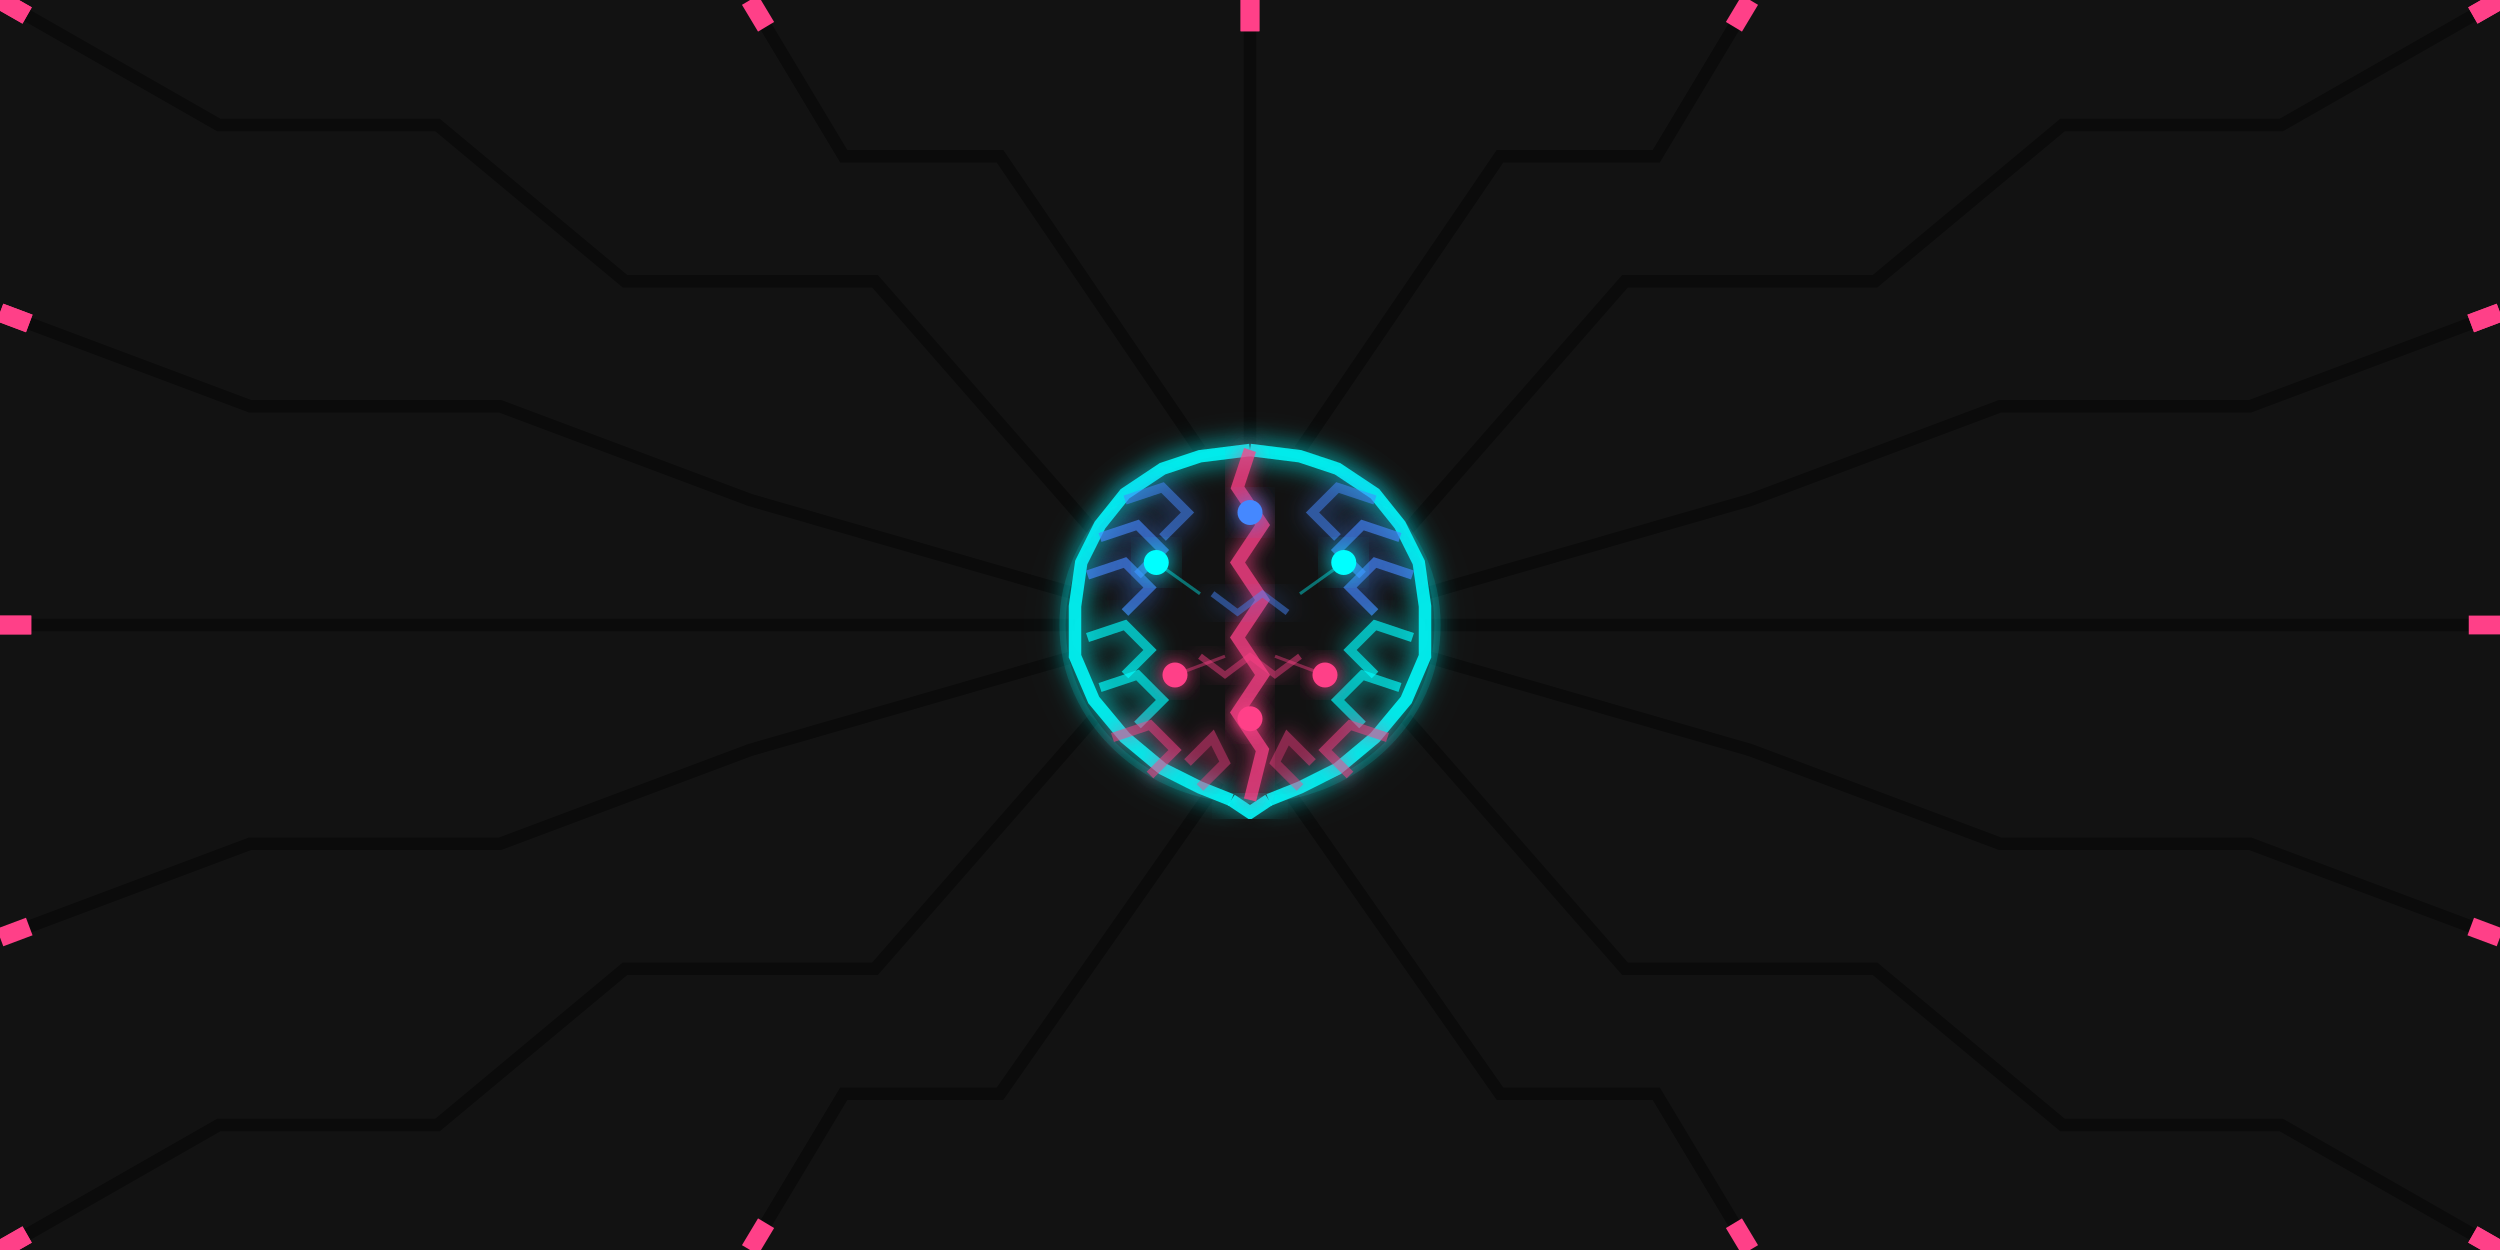
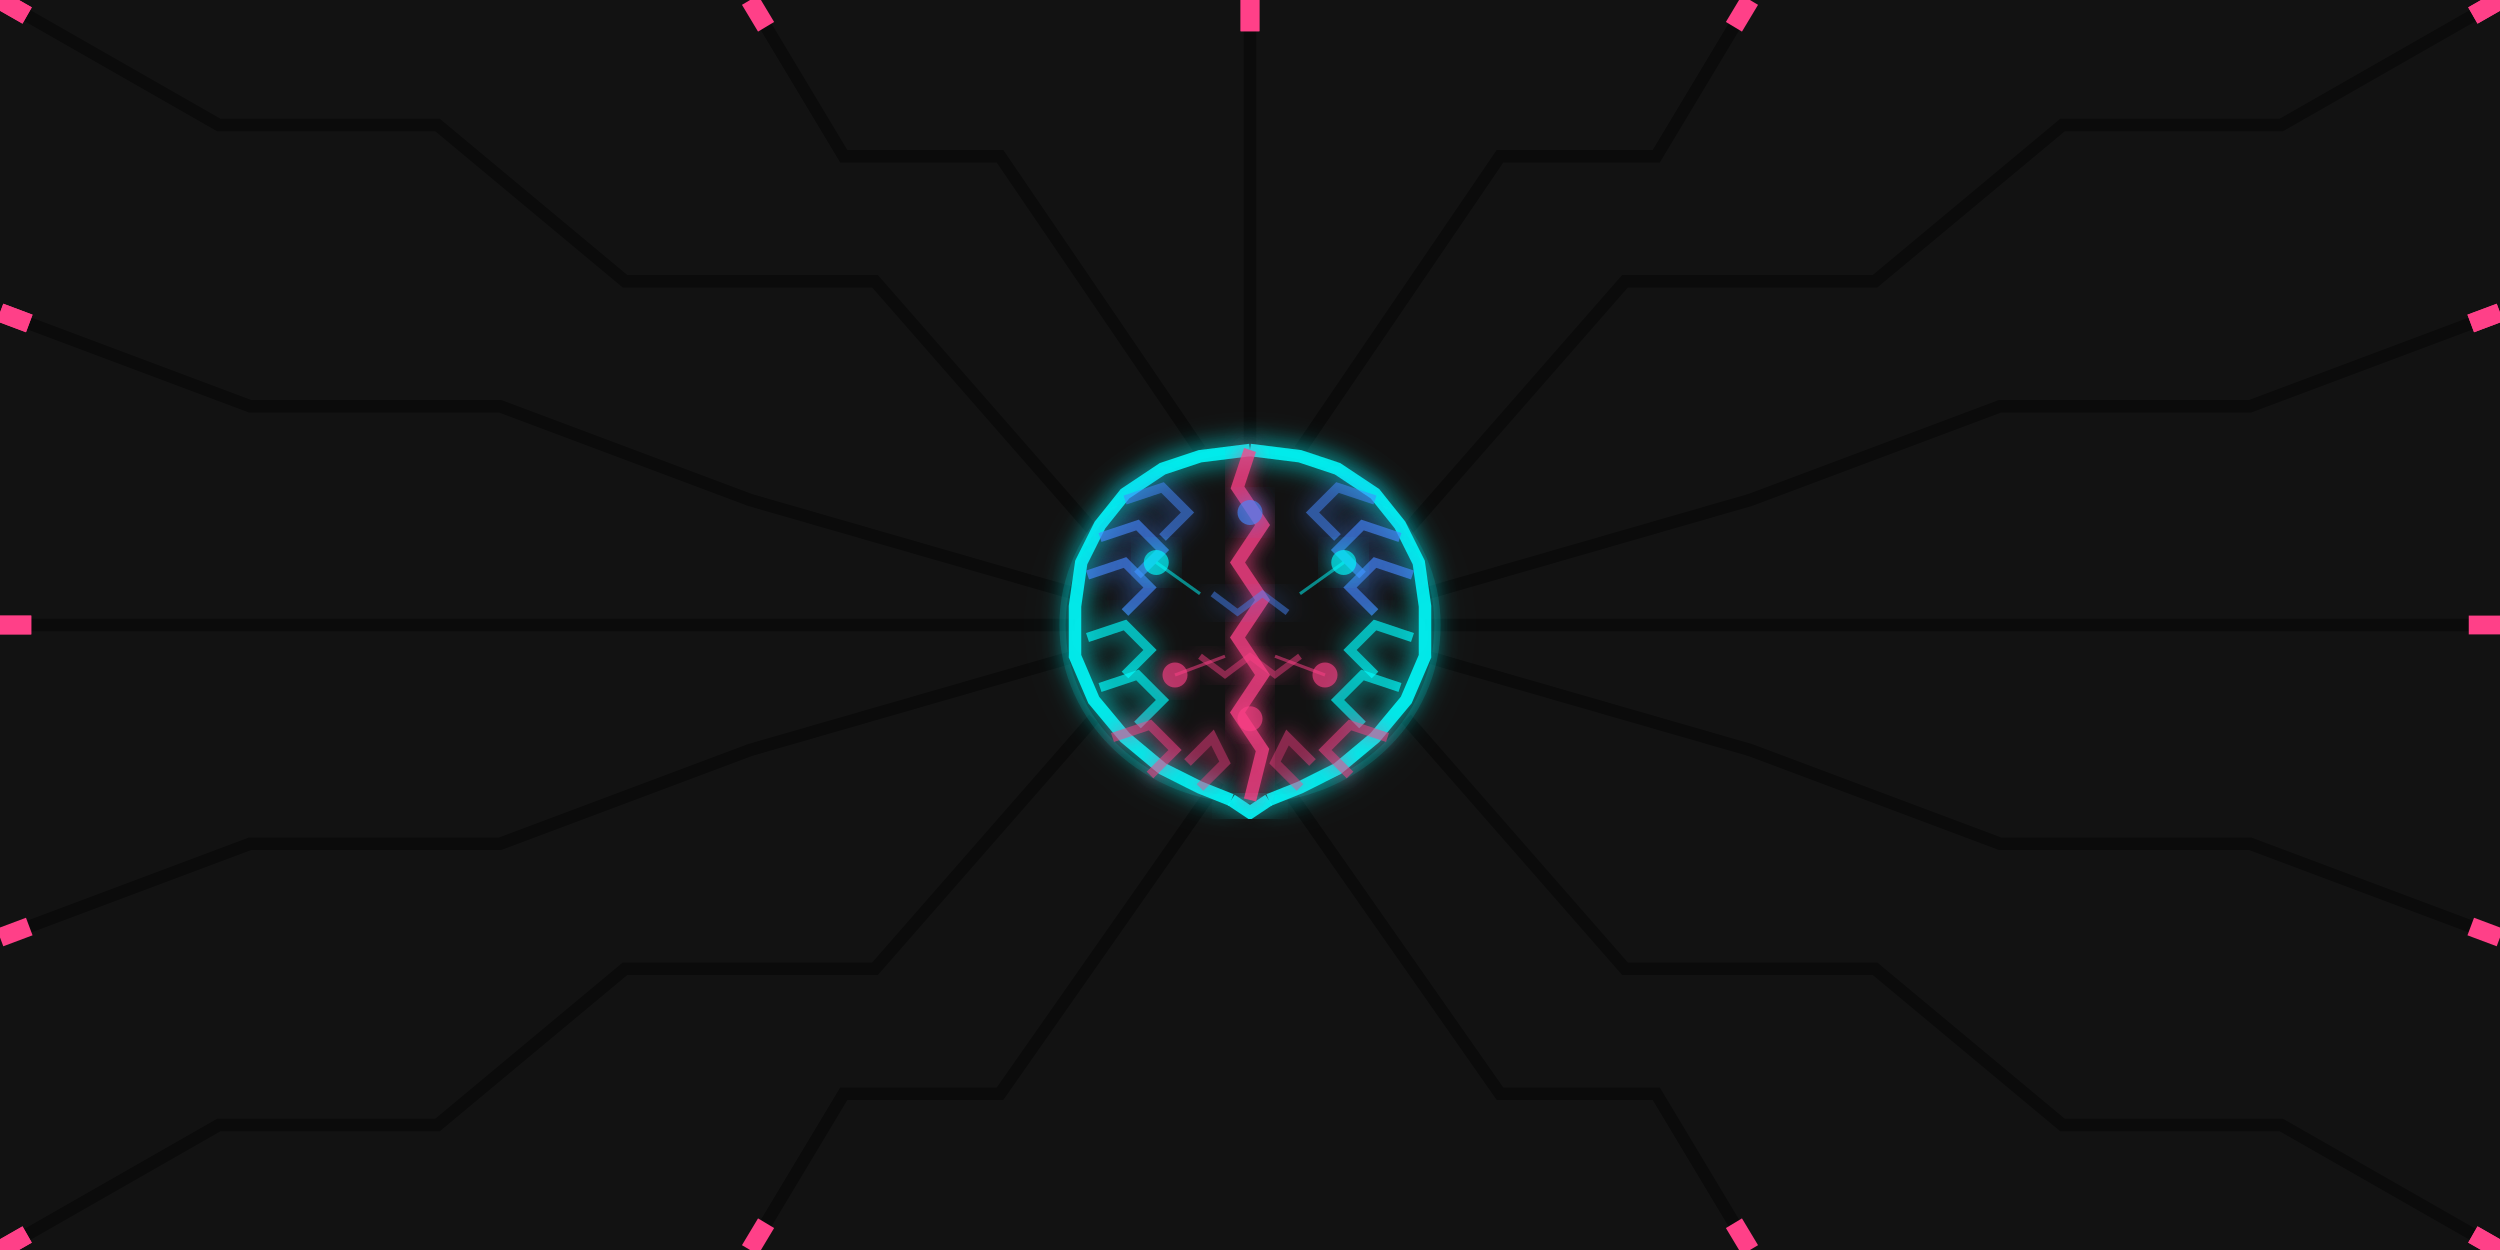
- <svg xmlns="http://www.w3.org/2000/svg" viewBox="0 0 400 200">
+ <svg xmlns="http://www.w3.org/2000/svg" viewBox="0 0 400 200" preserveAspectRatio="xMidYMid slice">
  <defs>
    <filter id="glow-gold" x="-100%" y="-100%" width="300%" height="300%">
      <feGaussianBlur stdDeviation="3" result="coloredBlur" />
      <feMerge>
        <feMergeNode in="coloredBlur" />
        <feMergeNode in="coloredBlur" />
        <feMergeNode in="SourceGraphic" />
      </feMerge>
    </filter>
    <linearGradient id="pink-to-blue-h" x1="0%" y1="0%" x2="100%" y2="0%">
      <stop offset="60%" stop-color="#ff4088" />
      <stop offset="75%" stop-color="#ffdd00" />
      <stop offset="90%" stop-color="#ffff88" />
      <stop offset="100%" stop-color="#ffff88" stop-opacity="0" />
    </linearGradient>
    <linearGradient id="blue-to-pink-h" x1="0%" y1="0%" x2="100%" y2="0%">
      <stop offset="0%" stop-color="#ffff88" stop-opacity="0" />
      <stop offset="10%" stop-color="#ffff88" />
      <stop offset="25%" stop-color="#ffdd00" />
      <stop offset="40%" stop-color="#ff4088" />
    </linearGradient>
    <linearGradient id="pink-to-blue-v-down" x1="0%" y1="0%" x2="0%" y2="100%">
      <stop offset="60%" stop-color="#ff4088" />
      <stop offset="75%" stop-color="#ffdd00" />
      <stop offset="90%" stop-color="#ffff88" />
      <stop offset="100%" stop-color="#ffff88" stop-opacity="0" />
    </linearGradient>
    <linearGradient id="pink-to-blue-v-up" x1="0%" y1="100%" x2="0%" y2="0%">
      <stop offset="60%" stop-color="#ff4088" />
      <stop offset="75%" stop-color="#ffdd00" />
      <stop offset="90%" stop-color="#ffff88" />
      <stop offset="100%" stop-color="#ffff88" stop-opacity="0" />
    </linearGradient>
  </defs>
  <style>
    .line-path {
      stroke-dasharray: 5 500;
      stroke-dashoffset: 505;
-       animation: dash-line 5.5s linear infinite;
+       animation: dash-line 5.5s linear infinite backwards;
      /* Kein Filter mehr - verbessert Performance erheblich */
    }
    .line-path[data-animation-duration="8"] { animation-duration: 8s; }
    .line-path[data-animation-duration="11"] { animation-duration: 11s; }
    .line-path[data-animation-duration="13"] { animation-duration: 13s; }
    .line-path[data-animation-duration="16"] { animation-duration: 16.5s; }
    .line-path[data-animation-duration="19"] { animation-duration: 19s; }
    .line-path[data-animation-duration="22"] { animation-duration: 22s; }
    .line-path[data-animation-duration="25"] { animation-duration: 25s; }
    .line-path[data-animation-duration="27"] { animation-duration: 27.5s; }
    .line-path[data-animation-duration="30"] { animation-duration: 30s; }

+     /* Animation delays for staggered starts */
+     .line-path[data-delay="0.25"] { animation-delay: 0.25s; }
+     .line-path[data-delay="0.3"] { animation-delay: 0.3s; }
+     .line-path[data-delay="0.5"] { animation-delay: 0.5s; }
+     .line-path[data-delay="0.75"] { animation-delay: 0.75s; }
+     .line-path[data-delay="0.8"] { animation-delay: 0.8s; }
+     .line-path[data-delay="1"] { animation-delay: 1s; }
+     .line-path[data-delay="1.25"] { animation-delay: 1.25s; }
+     .line-path[data-delay="1.3"] { animation-delay: 1.3s; }
+     .line-path[data-delay="1.5"] { animation-delay: 1.5s; }
+     .line-path[data-delay="1.75"] { animation-delay: 1.75s; }
+     .line-path[data-delay="1.8"] { animation-delay: 1.8s; }
+     .line-path[data-delay="2"] { animation-delay: 2s; }
+     .line-path[data-delay="2.25"] { animation-delay: 2.25s; }
+     .line-path[data-delay="2.3"] { animation-delay: 2.3s; }
+     .line-path[data-delay="2.75"] { animation-delay: 2.75s; }
+     .line-path[data-delay="3.25"] { animation-delay: 3.25s; }
+     .line-path[data-delay="3.5"] { animation-delay: 3.5s; }
+     .line-path[data-delay="3.75"] { animation-delay: 3.75s; }
+     .line-path[data-delay="4"] { animation-delay: 4s; }
+     .line-path[data-delay="4.25"] { animation-delay: 4.25s; }
+     .line-path[data-delay="4.5"] { animation-delay: 4.5s; }
+     .line-path[data-delay="4.75"] { animation-delay: 4.75s; }
+ 
    @keyframes dash-line {
-       from { stroke-dashoffset: 505; }
-       to { stroke-dashoffset: 0; }
+       0% { stroke-dashoffset: 505; opacity: 0; }
+       0.5% { opacity: 1; }
+       100% { stroke-dashoffset: 0; opacity: 1; }
    }
  </style>
  <rect width="400" height="400" fill="#121212" />
  <polyline points="0,0 35,20 70,20 100,45 140,45 175,85" fill="none" stroke="currentColor" stroke-width="2" opacity="0.4" />
  <polyline points="400,0 365,20 330,20 300,45 260,45 225,85" fill="none" stroke="currentColor" stroke-width="2" opacity="0.4" />
  <polyline points="0,200 35,180 70,180 100,155 140,155 175,115" fill="none" stroke="currentColor" stroke-width="2" opacity="0.4" />
  <polyline points="400,200 365,180 330,180 300,155 260,155 225,115" fill="none" stroke="currentColor" stroke-width="2" opacity="0.4" />
  <polyline points="120,0 135,25 160,25 192,72" fill="none" stroke="currentColor" stroke-width="2" opacity="0.4" />
  <polyline points="280,0 265,25 240,25 208,72" fill="none" stroke="currentColor" stroke-width="2" opacity="0.4" />
  <polyline points="120,200 135,175 160,175 195,125" fill="none" stroke="currentColor" stroke-width="2" opacity="0.4" />
  <polyline points="280,200 265,175 240,175 205,125" fill="none" stroke="currentColor" stroke-width="2" opacity="0.4" />
  <polyline points="0,50 40,65 80,65 120,80 172,95" fill="none" stroke="currentColor" stroke-width="2" opacity="0.4" />
  <polyline points="0,150 40,135 80,135 120,120 172,105" fill="none" stroke="currentColor" stroke-width="2" opacity="0.4" />
  <polyline points="400,50 360,65 320,65 280,80 228,95" fill="none" stroke="currentColor" stroke-width="2" opacity="0.4" />
  <polyline points="400,150 360,135 320,135 280,120 228,105" fill="none" stroke="currentColor" stroke-width="2" opacity="0.4" />
  <polyline points="0,100 50,100 100,100 150,100 172,100" fill="none" stroke="currentColor" stroke-width="2" opacity="0.4" />
  <polyline points="400,100 350,100 300,100 250,100 228,100" fill="none" stroke="currentColor" stroke-width="2" opacity="0.4" />
  <polyline points="200,0 200,30 200,50 200,72" fill="none" stroke="currentColor" stroke-width="2" opacity="0.4" />
  <path class="line-path" d="M0,0 L35,20 L70,20 L100,45 L140,45 L175,85 L185,78 L192,72 L200,72 L208,72 L218,78 L228,95 L228,105 L225,115" fill="none" stroke="url(#pink-to-blue-h)" stroke-width="3" data-animation-duration="27" />
-   <path class="line-path" d="M400,0 L365,20 L330,20 L300,45 L260,45 L225,85 L215,78 L208,72 L200,72 L192,72 L182,78 L172,95 L172,105 L175,115" fill="none" stroke="url(#blue-to-pink-h)" stroke-width="3" data-animation-duration="11" />
-   <path class="line-path" d="M0,200 L35,180 L70,180 L100,155 L140,155 L175,115 L185,122 L195,125 L200,125 L205,125 L215,122 L225,115 L228,105 L228,95" fill="none" stroke="url(#pink-to-blue-h)" stroke-width="3" data-animation-duration="22" />
-   <path class="line-path" d="M400,200 L365,180 L330,180 L300,155 L260,155 L225,115 L215,122 L205,125 L200,125 L195,125 L185,122 L175,115 L172,105 L172,95" fill="none" stroke="url(#blue-to-pink-h)" stroke-width="3" />
-   <path class="line-path" d="M120,0 L135,25 L160,25 L192,72 L200,72 L208,72 L218,78 L225,85 L228,95 L228,105 L225,115" fill="none" stroke="url(#pink-to-blue-v-down)" stroke-width="3" />
-   <path class="line-path" d="M280,0 L265,25 L240,25 L208,72 L200,72 L192,72 L182,78 L175,85 L172,95 L172,105 L175,115" fill="none" stroke="url(#pink-to-blue-v-down)" stroke-width="3" data-animation-duration="27" />
-   <path class="line-path" d="M120,200 L135,175 L160,175 L195,125 L200,125 L205,125 L215,122 L225,115 L228,105 L228,95 L225,85" fill="none" stroke="url(#pink-to-blue-v-up)" stroke-width="3" data-animation-duration="16" />
-   <path class="line-path" d="M280,200 L265,175 L240,175 L205,125 L200,125 L195,125 L185,122 L175,115 L172,105 L172,95 L175,85" fill="none" stroke="url(#pink-to-blue-v-up)" stroke-width="3" data-animation-duration="22" />
-   <path class="line-path" d="M0,50 L40,65 L80,65 L120,80 L172,95 L172,105 L175,115 L185,122 L195,125 L205,125 L215,122 L225,115" fill="none" stroke="url(#pink-to-blue-h)" stroke-width="3" data-animation-duration="11" />
-   <path class="line-path" d="M0,150 L40,135 L80,135 L120,120 L172,105 L172,95 L175,85 L182,78 L192,72 L200,72 L208,72 L218,78" fill="none" stroke="url(#pink-to-blue-h)" stroke-width="3" data-animation-duration="16" />
-   <path class="line-path" d="M400,50 L360,65 L320,65 L280,80 L228,95 L228,105 L225,115 L215,122 L205,125 L195,125 L185,122 L175,115" fill="none" stroke="url(#blue-to-pink-h)" stroke-width="3" data-animation-duration="27" />
-   <path class="line-path" d="M400,150 L360,135 L320,135 L280,120 L228,105 L228,95 L225,85 L218,78 L208,72 L200,72 L192,72 L182,78" fill="none" stroke="url(#blue-to-pink-h)" stroke-width="3" data-animation-duration="11" />
-   <path class="line-path" d="M0,100 L50,100 L100,100 L150,100 L172,100 L175,115 L185,122 L195,125 L205,125 L215,122 L225,115 L228,105" fill="none" stroke="url(#pink-to-blue-h)" stroke-width="3" data-animation-duration="16" />
-   <path class="line-path" d="M400,100 L350,100 L300,100 L250,100 L228,100 L225,115 L215,122 L205,125 L195,125 L185,122 L175,115 L172,105" fill="none" stroke="url(#blue-to-pink-h)" stroke-width="3" data-animation-duration="22" />
-   <path class="line-path" d="M200,0 L200,30 L200,50 L200,72 L208,72 L218,78 L225,85 L228,95 L228,105 L225,115 L215,122" fill="none" stroke="url(#pink-to-blue-v-down)" stroke-width="3" data-animation-duration="27" />
-   <path class="line-path" d="M0,0 L35,20 L70,20 L100,45 L140,45 L175,85 L185,78 L192,72 L200,72 L208,72 L218,78 L228,95 L228,105 L225,115" fill="none" stroke="url(#pink-to-blue-h)" stroke-width="3" data-animation-duration="16" />
-   <path class="line-path" d="M400,0 L365,20 L330,20 L300,45 L260,45 L225,85 L215,78 L208,72 L200,72 L192,72 L182,78 L172,95 L172,105 L175,115" fill="none" stroke="url(#blue-to-pink-h)" stroke-width="3" data-animation-duration="19" />
-   <path class="line-path" d="M0,200 L35,180 L70,180 L100,155 L140,155 L175,115 L185,122 L195,125 L200,125 L205,125 L215,122 L225,115 L228,105 L228,95" fill="none" stroke="url(#pink-to-blue-h)" stroke-width="3" data-animation-duration="13" />
-   <path class="line-path" d="M400,200 L365,180 L330,180 L300,155 L260,155 L225,115 L215,122 L205,125 L200,125 L195,125 L185,122 L175,115 L172,105 L172,95" fill="none" stroke="url(#blue-to-pink-h)" stroke-width="3" data-animation-duration="11" />
-   <path class="line-path" d="M0,50 L40,65 L80,65 L120,80 L172,95 L172,105 L175,115 L185,122 L195,125 L205,125 L215,122 L225,115" fill="none" stroke="url(#pink-to-blue-h)" stroke-width="3" data-animation-duration="22" />
-   <path class="line-path" d="M400,50 L360,65 L320,65 L280,80 L228,95 L228,105 L225,115 L215,122 L205,125 L195,125 L185,122 L175,115" fill="none" stroke="url(#blue-to-pink-h)" stroke-width="3" data-animation-duration="16" />
-   <path class="line-path" d="M0,100 L50,100 L100,100 L150,100 L172,100 L175,115 L185,122 L195,125 L205,125 L215,122 L225,115 L228,105" fill="none" stroke="url(#pink-to-blue-h)" stroke-width="3" data-animation-duration="25" />
-   <path class="line-path" d="M200,0 L200,30 L200,50 L200,72 L208,72 L218,78 L225,85 L228,95 L228,105 L225,115 L215,122" fill="none" stroke="url(#pink-to-blue-v-down)" stroke-width="3" data-animation-duration="16" />
+   <path class="line-path" d="M400,0 L365,20 L330,20 L300,45 L260,45 L225,85 L215,78 L208,72 L200,72 L192,72 L182,78 L172,95 L172,105 L175,115" fill="none" stroke="url(#blue-to-pink-h)" stroke-width="3" data-animation-duration="11" data-delay="0.5" />
+   <path class="line-path" d="M0,200 L35,180 L70,180 L100,155 L140,155 L175,115 L185,122 L195,125 L200,125 L205,125 L215,122 L225,115 L228,105 L228,95" fill="none" stroke="url(#pink-to-blue-h)" stroke-width="3" data-animation-duration="22" data-delay="1" />
+   <path class="line-path" d="M400,200 L365,180 L330,180 L300,155 L260,155 L225,115 L215,122 L205,125 L200,125 L195,125 L185,122 L175,115 L172,105 L172,95" fill="none" stroke="url(#blue-to-pink-h)" stroke-width="3" data-delay="1.5" />
+   <path class="line-path" d="M120,0 L135,25 L160,25 L192,72 L200,72 L208,72 L218,78 L225,85 L228,95 L228,105 L225,115" fill="none" stroke="url(#pink-to-blue-v-down)" stroke-width="3" data-delay="2" />
+   <path class="line-path" d="M280,0 L265,25 L240,25 L208,72 L200,72 L192,72 L182,78 L175,85 L172,95 L172,105 L175,115" fill="none" stroke="url(#pink-to-blue-v-down)" stroke-width="3" data-animation-duration="27" data-delay="0.25" />
+   <path class="line-path" d="M120,200 L135,175 L160,175 L195,125 L200,125 L205,125 L215,122 L225,115 L228,105 L228,95 L225,85" fill="none" stroke="url(#pink-to-blue-v-up)" stroke-width="3" data-animation-duration="16" data-delay="0.75" />
+   <path class="line-path" d="M280,200 L265,175 L240,175 L205,125 L200,125 L195,125 L185,122 L175,115 L172,105 L172,95 L175,85" fill="none" stroke="url(#pink-to-blue-v-up)" stroke-width="3" data-animation-duration="22" data-delay="1.25" />
+   <path class="line-path" d="M0,50 L40,65 L80,65 L120,80 L172,95 L172,105 L175,115 L185,122 L195,125 L205,125 L215,122 L225,115" fill="none" stroke="url(#pink-to-blue-h)" stroke-width="3" data-animation-duration="11" data-delay="1.75" />
+   <path class="line-path" d="M0,150 L40,135 L80,135 L120,120 L172,105 L172,95 L175,85 L182,78 L192,72 L200,72 L208,72 L218,78" fill="none" stroke="url(#pink-to-blue-h)" stroke-width="3" data-animation-duration="16" data-delay="2.25" />
+   <path class="line-path" d="M400,50 L360,65 L320,65 L280,80 L228,95 L228,105 L225,115 L215,122 L205,125 L195,125 L185,122 L175,115" fill="none" stroke="url(#blue-to-pink-h)" stroke-width="3" data-animation-duration="27" data-delay="2.75" />
+   <path class="line-path" d="M400,150 L360,135 L320,135 L280,120 L228,105 L228,95 L225,85 L218,78 L208,72 L200,72 L192,72 L182,78" fill="none" stroke="url(#blue-to-pink-h)" stroke-width="3" data-animation-duration="11" data-delay="3.25" />
+   <path class="line-path" d="M0,100 L50,100 L100,100 L150,100 L172,100 L175,115 L185,122 L195,125 L205,125 L215,122 L225,115 L228,105" fill="none" stroke="url(#pink-to-blue-h)" stroke-width="3" data-animation-duration="16" data-delay="3.5" />
+   <path class="line-path" d="M400,100 L350,100 L300,100 L250,100 L228,100 L225,115 L215,122 L205,125 L195,125 L185,122 L175,115 L172,105" fill="none" stroke="url(#blue-to-pink-h)" stroke-width="3" data-animation-duration="22" data-delay="3.75" />
+   <path class="line-path" d="M200,0 L200,30 L200,50 L200,72 L208,72 L218,78 L225,85 L228,95 L228,105 L225,115 L215,122" fill="none" stroke="url(#pink-to-blue-v-down)" stroke-width="3" data-animation-duration="27" data-delay="4" />
+   <path class="line-path" d="M0,0 L35,20 L70,20 L100,45 L140,45 L175,85 L185,78 L192,72 L200,72 L208,72 L218,78 L228,95 L228,105 L225,115" fill="none" stroke="url(#pink-to-blue-h)" stroke-width="3" data-animation-duration="16" data-delay="4.25" />
+   <path class="line-path" d="M400,0 L365,20 L330,20 L300,45 L260,45 L225,85 L215,78 L208,72 L200,72 L192,72 L182,78 L172,95 L172,105 L175,115" fill="none" stroke="url(#blue-to-pink-h)" stroke-width="3" data-animation-duration="19" data-delay="4.5" />
+   <path class="line-path" d="M0,200 L35,180 L70,180 L100,155 L140,155 L175,115 L185,122 L195,125 L200,125 L205,125 L215,122 L225,115 L228,105 L228,95" fill="none" stroke="url(#pink-to-blue-h)" stroke-width="3" data-animation-duration="13" data-delay="4.75" />
+   <path class="line-path" d="M400,200 L365,180 L330,180 L300,155 L260,155 L225,115 L215,122 L205,125 L200,125 L195,125 L185,122 L175,115 L172,105 L172,95" fill="none" stroke="url(#blue-to-pink-h)" stroke-width="3" data-animation-duration="11" data-delay="0.3" />
+   <path class="line-path" d="M0,50 L40,65 L80,65 L120,80 L172,95 L172,105 L175,115 L185,122 L195,125 L205,125 L215,122 L225,115" fill="none" stroke="url(#pink-to-blue-h)" stroke-width="3" data-animation-duration="22" data-delay="0.8" />
+   <path class="line-path" d="M400,50 L360,65 L320,65 L280,80 L228,95 L228,105 L225,115 L215,122 L205,125 L195,125 L185,122 L175,115" fill="none" stroke="url(#blue-to-pink-h)" stroke-width="3" data-animation-duration="16" data-delay="1.3" />
+   <path class="line-path" d="M0,100 L50,100 L100,100 L150,100 L172,100 L175,115 L185,122 L195,125 L205,125 L215,122 L225,115 L228,105" fill="none" stroke="url(#pink-to-blue-h)" stroke-width="3" data-animation-duration="25" data-delay="1.8" />
+   <path class="line-path" d="M200,0 L200,30 L200,50 L200,72 L208,72 L218,78 L225,85 L228,95 L228,105 L225,115 L215,122" fill="none" stroke="url(#pink-to-blue-v-down)" stroke-width="3" data-animation-duration="16" data-delay="2.3" />
  <defs>
    <filter id="glow-cyan" x="-50%" y="-50%" width="200%" height="200%">
      <feGaussianBlur stdDeviation="2" result="coloredBlur" />
      <feMerge>
        <feMergeNode in="coloredBlur" />
        <feMergeNode in="SourceGraphic" />
      </feMerge>
    </filter>
    <filter id="glow-pink" x="-50%" y="-50%" width="200%" height="200%">
      <feGaussianBlur stdDeviation="1.5" result="coloredBlur" />
      <feMerge>
        <feMergeNode in="coloredBlur" />
        <feMergeNode in="SourceGraphic" />
      </feMerge>
    </filter>
    <filter id="glow-strong" x="-50%" y="-50%" width="200%" height="200%">
      <feGaussianBlur stdDeviation="3" result="coloredBlur" />
      <feMerge>
        <feMergeNode in="coloredBlur" />
        <feMergeNode in="SourceGraphic" />
      </feMerge>
    </filter>
    <linearGradient id="brain-gradient-lr" x1="0%" y1="0%" x2="100%" y2="0%">
      <stop offset="0%" stop-color="#00ffff" />
      <stop offset="50%" stop-color="#ff4088" />
      <stop offset="100%" stop-color="#00ffff" />
    </linearGradient>
    <linearGradient id="brain-gradient-tb" x1="0%" y1="0%" x2="0%" y2="100%">
      <stop offset="0%" stop-color="#4488ff" />
      <stop offset="50%" stop-color="#ff4088" />
      <stop offset="100%" stop-color="#4488ff" />
    </linearGradient>
  </defs>
  <g transform="translate(200, 100)">
    <ellipse cx="0" cy="0" rx="30" ry="28" fill="none" stroke="#00ffff" stroke-width="1" opacity="0.15" filter="url(#glow-strong)" />
    <polyline points="-3,28 -8,26 -14,23 -20,18 -25,12 -28,5 -28,-3 -27,-10 -24,-16 -20,-21 -14,-25 -8,-27 0,-28" fill="none" stroke="#00ffff" stroke-width="2" filter="url(#glow-cyan)" opacity="0.9" />
    <polyline points="3,28 8,26 14,23 20,18 25,12 28,5 28,-3 27,-10 24,-16 20,-21 14,-25 8,-27 0,-28" fill="none" stroke="#00ffff" stroke-width="2" filter="url(#glow-cyan)" opacity="0.9" />
    <polyline points="-3,28 0,30 3,28" fill="none" stroke="#00ffff" stroke-width="2" filter="url(#glow-cyan)" opacity="0.9" />
    <polyline points="0,-28 -2,-22 2,-16 -2,-10 2,-4 -2,2 2,8 -2,14 2,20 0,28" fill="none" stroke="#ff4088" stroke-width="2" filter="url(#glow-pink)" opacity="0.8" />
    <polyline points="-26,-8 -20,-10 -16,-6 -20,-2" fill="none" stroke="#4488ff" stroke-width="1.5" filter="url(#glow-cyan)" opacity="0.7" />
    <polyline points="-24,-14 -18,-16 -14,-12 -18,-8" fill="none" stroke="#4488ff" stroke-width="1.5" filter="url(#glow-cyan)" opacity="0.7" />
    <polyline points="-20,-20 -14,-22 -10,-18 -14,-14" fill="none" stroke="#4488ff" stroke-width="1.5" filter="url(#glow-cyan)" opacity="0.6" />
    <polyline points="-26,2 -20,0 -16,4 -20,8" fill="none" stroke="#00ffff" stroke-width="1.5" filter="url(#glow-cyan)" opacity="0.7" />
    <polyline points="-24,10 -18,8 -14,12 -18,16" fill="none" stroke="#00ffff" stroke-width="1.5" filter="url(#glow-cyan)" opacity="0.7" />
    <polyline points="-22,18 -16,16 -12,20 -16,24" fill="none" stroke="#ff4088" stroke-width="1.5" filter="url(#glow-pink)" opacity="0.6" />
    <polyline points="-10,22 -6,18 -4,22 -8,26" fill="none" stroke="#ff4088" stroke-width="1.5" filter="url(#glow-pink)" opacity="0.5" />
    <polyline points="26,-8 20,-10 16,-6 20,-2" fill="none" stroke="#4488ff" stroke-width="1.5" filter="url(#glow-cyan)" opacity="0.7" />
    <polyline points="24,-14 18,-16 14,-12 18,-8" fill="none" stroke="#4488ff" stroke-width="1.5" filter="url(#glow-cyan)" opacity="0.7" />
    <polyline points="20,-20 14,-22 10,-18 14,-14" fill="none" stroke="#4488ff" stroke-width="1.5" filter="url(#glow-cyan)" opacity="0.6" />
    <polyline points="26,2 20,0 16,4 20,8" fill="none" stroke="#00ffff" stroke-width="1.5" filter="url(#glow-cyan)" opacity="0.7" />
    <polyline points="24,10 18,8 14,12 18,16" fill="none" stroke="#00ffff" stroke-width="1.5" filter="url(#glow-cyan)" opacity="0.7" />
    <polyline points="22,18 16,16 12,20 16,24" fill="none" stroke="#ff4088" stroke-width="1.5" filter="url(#glow-pink)" opacity="0.6" />
    <polyline points="10,22 6,18 4,22 8,26" fill="none" stroke="#ff4088" stroke-width="1.5" filter="url(#glow-pink)" opacity="0.5" />
    <polyline points="-8,5 -4,8 0,5 4,8 8,5" fill="none" stroke="#ff4088" stroke-width="1" filter="url(#glow-pink)" opacity="0.5" />
    <polyline points="-6,-5 -2,-2 2,-5 6,-2" fill="none" stroke="#4488ff" stroke-width="1" filter="url(#glow-cyan)" opacity="0.5" />
-     <circle cx="-15" cy="-10" r="2" fill="#00ffff" filter="url(#glow-cyan)">
-       <animate attributeName="opacity" values="0.3;1;0.3" dur="1.5s" repeatCount="indefinite" />
-     </circle>
-     <circle cx="15" cy="-10" r="2" fill="#00ffff" filter="url(#glow-cyan)">
-       <animate attributeName="opacity" values="0.3;1;0.3" dur="1.8s" repeatCount="indefinite" />
-     </circle>
-     <circle cx="-12" cy="8" r="2" fill="#ff4088" filter="url(#glow-pink)">
-       <animate attributeName="opacity" values="0.3;1;0.3" dur="2s" repeatCount="indefinite" />
-     </circle>
-     <circle cx="12" cy="8" r="2" fill="#ff4088" filter="url(#glow-pink)">
-       <animate attributeName="opacity" values="0.3;1;0.3" dur="1.7s" repeatCount="indefinite" />
-     </circle>
-     <circle cx="0" cy="-18" r="2" fill="#4488ff" filter="url(#glow-cyan)">
-       <animate attributeName="opacity" values="0.3;1;0.3" dur="2.2s" repeatCount="indefinite" />
-     </circle>
-     <circle cx="0" cy="15" r="2" fill="#ff4088" filter="url(#glow-pink)">
-       <animate attributeName="opacity" values="0.3;1;0.3" dur="1.9s" repeatCount="indefinite" />
-     </circle>
-     <line x1="-15" y1="-10" x2="-8" y2="-5" stroke="#00ffff" stroke-width="0.5" opacity="0.4">
-       <animate attributeName="opacity" values="0.2;0.8;0.2" dur="2s" repeatCount="indefinite" />
-     </line>
-     <line x1="15" y1="-10" x2="8" y2="-5" stroke="#00ffff" stroke-width="0.5" opacity="0.4">
-       <animate attributeName="opacity" values="0.2;0.8;0.2" dur="2.3s" repeatCount="indefinite" />
-     </line>
-     <line x1="-12" y1="8" x2="-4" y2="5" stroke="#ff4088" stroke-width="0.5" opacity="0.4">
-       <animate attributeName="opacity" values="0.2;0.8;0.2" dur="1.8s" repeatCount="indefinite" />
-     </line>
-     <line x1="12" y1="8" x2="4" y2="5" stroke="#ff4088" stroke-width="0.5" opacity="0.4">
-       <animate attributeName="opacity" values="0.2;0.8;0.2" dur="2.1s" repeatCount="indefinite" />
-     </line>
+     <circle cx="-15" cy="-10" r="2" fill="#00ffff" filter="url(#glow-cyan)" opacity="0.7" />
+     <circle cx="15" cy="-10" r="2" fill="#00ffff" filter="url(#glow-cyan)" opacity="0.7" />
+     <circle cx="-12" cy="8" r="2" fill="#ff4088" filter="url(#glow-pink)" opacity="0.7" />
+     <circle cx="12" cy="8" r="2" fill="#ff4088" filter="url(#glow-pink)" opacity="0.7" />
+     <circle cx="0" cy="-18" r="2" fill="#4488ff" filter="url(#glow-cyan)" opacity="0.7" />
+     <circle cx="0" cy="15" r="2" fill="#ff4088" filter="url(#glow-pink)" opacity="0.7" />
+     <line x1="-15" y1="-10" x2="-8" y2="-5" stroke="#00ffff" stroke-width="0.5" opacity="0.5" />
+     <line x1="15" y1="-10" x2="8" y2="-5" stroke="#00ffff" stroke-width="0.5" opacity="0.5" />
+     <line x1="-12" y1="8" x2="-4" y2="5" stroke="#ff4088" stroke-width="0.5" opacity="0.5" />
+     <line x1="12" y1="8" x2="4" y2="5" stroke="#ff4088" stroke-width="0.5" opacity="0.5" />
  </g>
</svg>
